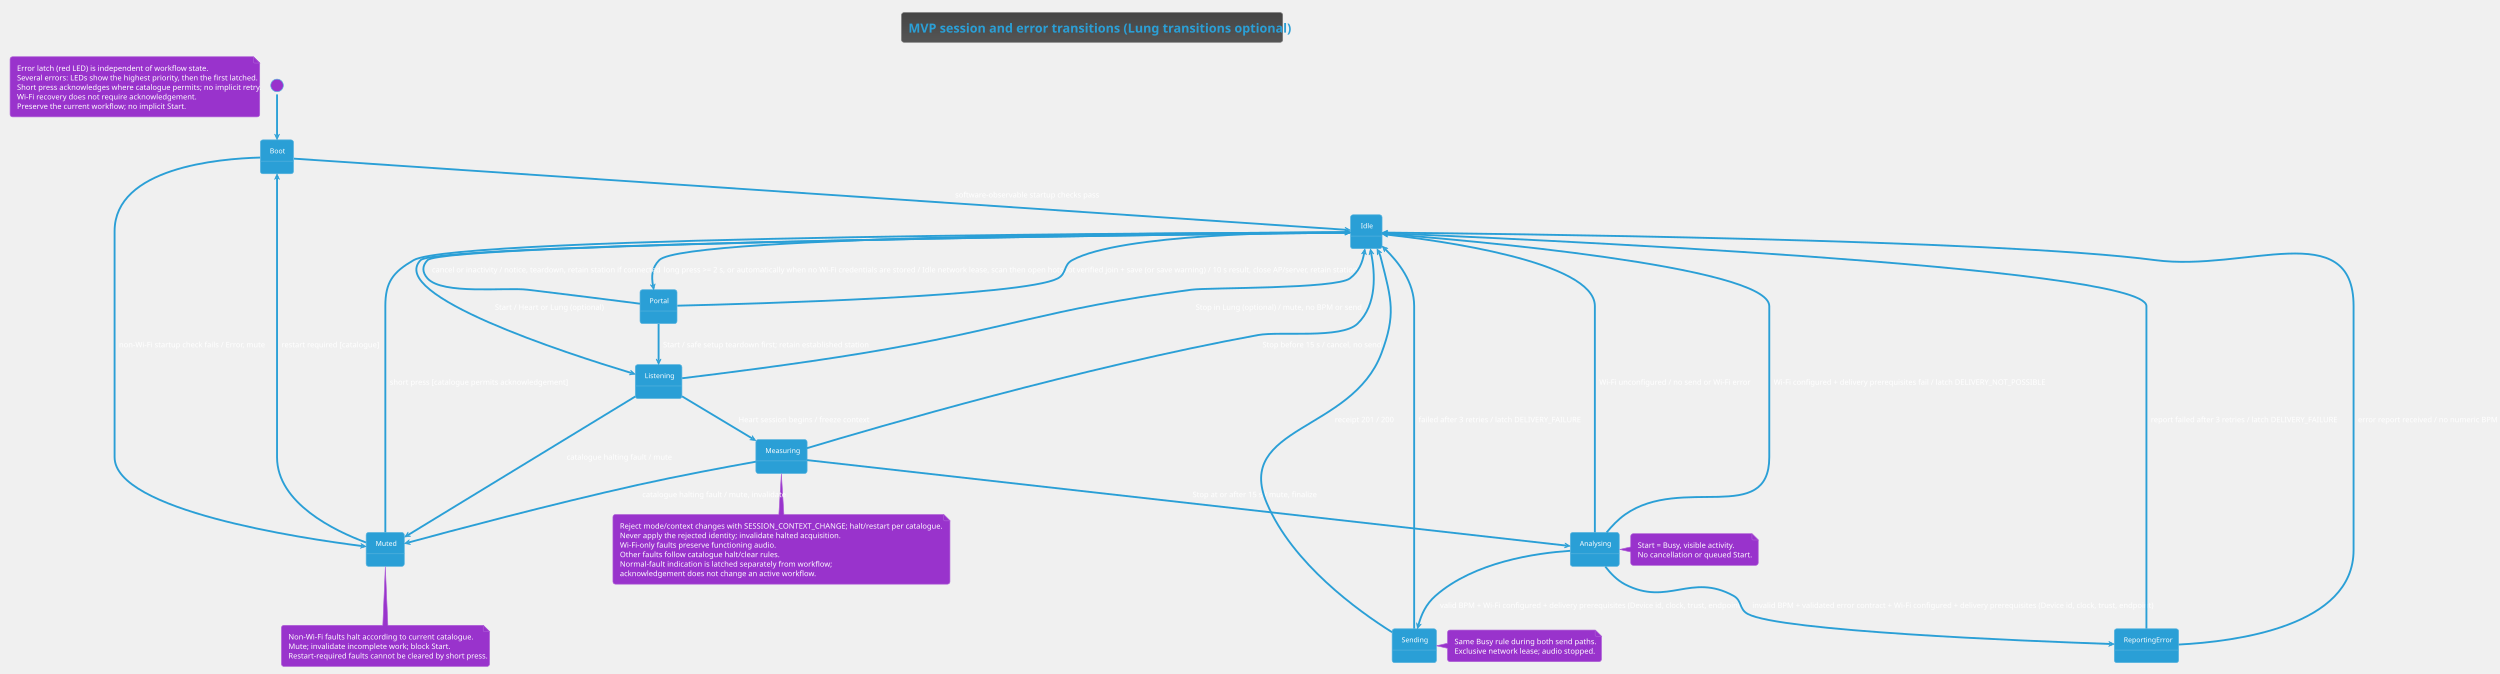
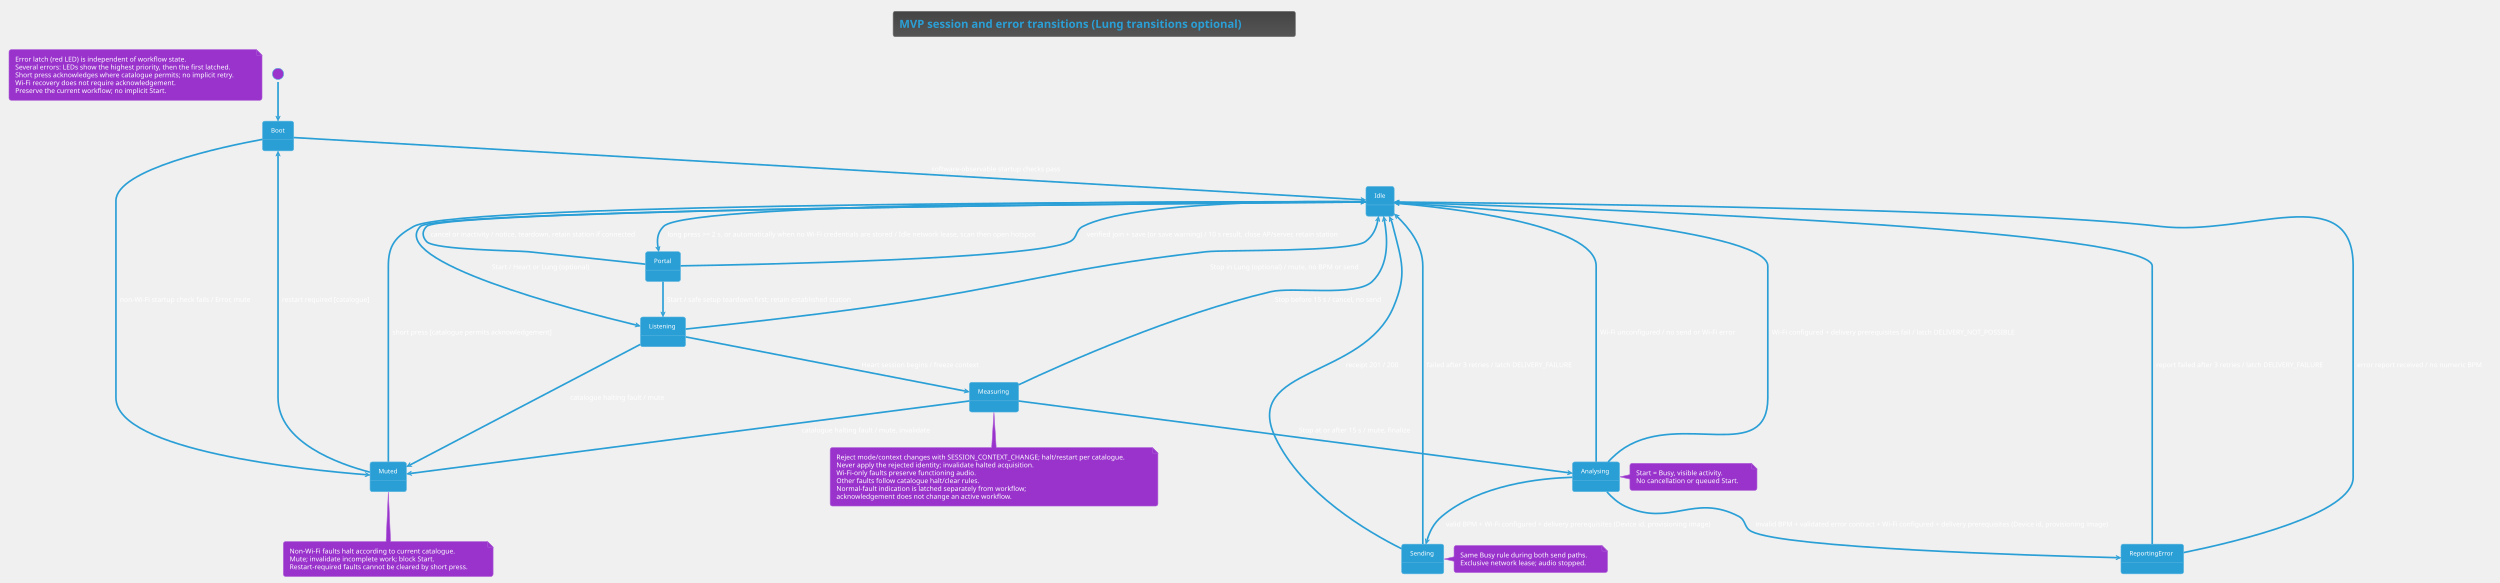
- <svg xmlns="http://www.w3.org/2000/svg" contentStyleType="text/css" data-diagram-type="STATE" height="1114.583px" preserveAspectRatio="none" style="width:4136px;height:1114px;" version="1.1" viewBox="0 0 4136 1114" width="4136.458px" zoomAndPan="magnify">
+ <svg xmlns="http://www.w3.org/2000/svg" contentStyleType="text/css" data-diagram-type="STATE" height="1079.167px" preserveAspectRatio="none" style="width:4627px;height:1079px;" version="1.1" viewBox="0 0 4627 1079" width="4627.083px" zoomAndPan="magnify">
  <defs>
-     <linearGradient id="gxtmeop1sdg180" x1="50%" x2="50%" y1="0%" y2="100%">
+     <linearGradient id="g10sz3ccsopi2m0" x1="50%" x2="50%" y1="0%" y2="100%">
      <stop offset="0%" stop-color="#444444" />
      <stop offset="100%" stop-color="#555555" />
    </linearGradient>
  </defs>
  <g>
    <g class="title" data-source-line="5">
-       <rect fill="url(#gxtmeop1sdg180)" height="49.121" rx="4.167" ry="4.167" style="stroke:#777777;stroke-width:1.042;" width="630.613" x="1491.464" y="20.833" />
-       <text fill="#2A9FD6" font-family="sans-serif" font-size="20.833" font-weight="bold" lengthAdjust="spacing" textLength="607.697" x="1502.923" y="53.919">MVP session and error transitions (Lung transitions optional)</text>
+       <rect fill="url(#g10sz3ccsopi2m0)" height="47.168" rx="4.167" ry="4.167" style="stroke:#777777;stroke-width:1.042;" width="744.678" x="1652.921" y="20.833" />
+       <text fill="#2A9FD6" font-family="sans-serif" font-size="20.833" font-weight="bold" lengthAdjust="spacing" textLength="721.761" x="1664.38" y="51.63">MVP session and error transitions (Lung transitions optional)</text>
    </g>
    <g class="entity" data-qualified-name="NormalFaultIndication" data-source-line="29" id="ent0002">
-       <path d="M16.667,98.079 L16.667,189.193 A4.167,4.167 0 0 0 20.833,193.359 L425.517,193.359 A4.167,4.167 0 0 0 429.683,189.193 L429.683,104.329 L419.267,93.913 L20.833,93.913 A4.167,4.167 0 0 0 16.667,98.079" fill="#9933CC" style="stroke:#AD5CD6;stroke-width:1.042;" />
-       <path d="M419.267,93.913 L419.267,102.246 A2.083,2.083 0 0 0 421.35,104.329 L429.683,104.329 L419.267,93.913" fill="#9933CC" style="stroke:#AD5CD6;stroke-width:1.042;" />
-       <text fill="#FFFFFF" font-family="sans-serif" font-size="12.5" lengthAdjust="spacing" textLength="300.134" x="28.125" y="117.305">Error latch (red LED) is independent of workflow state.</text>
-       <text fill="#FFFFFF" font-family="sans-serif" font-size="12.5" lengthAdjust="spacing" textLength="377.258" x="28.125" y="133.028">Several errors: LEDs show the highest priority, then the first latched.</text>
-       <text fill="#FFFFFF" font-family="sans-serif" font-size="12.5" lengthAdjust="spacing" textLength="380.725" x="28.125" y="148.751">Short press acknowledges where catalogue permits; no implicit retry.</text>
-       <text fill="#FFFFFF" font-family="sans-serif" font-size="12.5" lengthAdjust="spacing" textLength="282.068" x="28.125" y="164.474">Wi-Fi recovery does not require acknowledgement.</text>
-       <text fill="#FFFFFF" font-family="sans-serif" font-size="12.5" lengthAdjust="spacing" textLength="261.2" x="28.125" y="180.196">Preserve the current workflow; no implicit Start.</text>
+       <path d="M16.667,96.126 L16.667,181.38 A4.167,4.167 0 0 0 20.833,185.547 L480.766,185.547 A4.167,4.167 0 0 0 484.933,181.38 L484.933,102.376 L474.516,91.96 L20.833,91.96 A4.167,4.167 0 0 0 16.667,96.126" fill="#9933CC" style="stroke:#AD5CD6;stroke-width:1.042;" />
+       <path d="M474.516,91.96 L474.516,100.293 A2.083,2.083 0 0 0 476.599,102.376 L484.933,102.376 L474.516,91.96" fill="#9933CC" style="stroke:#AD5CD6;stroke-width:1.042;" />
+       <text fill="#FFFFFF" font-family="sans-serif" font-size="12.5" lengthAdjust="spacing" textLength="341.266" x="28.125" y="113.979">Error latch (red LED) is independent of workflow state.</text>
+       <text fill="#FFFFFF" font-family="sans-serif" font-size="12.5" lengthAdjust="spacing" textLength="431.256" x="28.125" y="128.53">Several errors: LEDs show the highest priority, then the first latched.</text>
+       <text fill="#FFFFFF" font-family="sans-serif" font-size="12.5" lengthAdjust="spacing" textLength="435.974" x="28.125" y="143.081">Short press acknowledges where catalogue permits; no implicit retry.</text>
+       <text fill="#FFFFFF" font-family="sans-serif" font-size="12.5" lengthAdjust="spacing" textLength="320.044" x="28.125" y="157.631">Wi-Fi recovery does not require acknowledgement.</text>
+       <text fill="#FFFFFF" font-family="sans-serif" font-size="12.5" lengthAdjust="spacing" textLength="300.8" x="28.125" y="172.182">Preserve the current workflow; no implicit Start.</text>
    </g>
    <g class="start_entity" data-qualified-name=".start." data-source-line="6" id="ent0002">
-       <ellipse cx="458.333" cy="141.309" fill="#9933CC" rx="10.417" ry="10.417" style="stroke:#55B2DE;stroke-width:1.042;" />
+       <ellipse cx="514.583" cy="136.751" fill="#9933CC" rx="10.417" ry="10.417" style="stroke:#55B2DE;stroke-width:1.042;" />
    </g>
    <g class="entity" data-qualified-name="Boot" id="ent0003">
-       <rect fill="#2A9FD6" height="56.079" rx="4.167" ry="4.167" style="stroke:#55B2DE;stroke-width:1.042;" width="54.821" x="430.729" y="231.413" />
-       <line style="stroke:#55B2DE;stroke-width:1.042;" x1="430.729" x2="485.55" y1="266.659" y2="266.659" />
-       <text fill="#FFFFFF" font-family="sans-serif" font-size="11.458" lengthAdjust="spacing" textLength="23.571" x="446.354" y="253.724">Boot</text>
+       <rect fill="#2A9FD6" height="55.005" rx="4.167" ry="4.167" style="stroke:#55B2DE;stroke-width:1.042;" width="57.624" x="485.938" y="224.251" />
+       <line style="stroke:#55B2DE;stroke-width:1.042;" x1="485.938" x2="543.562" y1="258.423" y2="258.423" />
+       <text fill="#FFFFFF" font-family="sans-serif" font-size="11.458" lengthAdjust="spacing" textLength="26.374" x="501.562" y="245.304">Boot</text>
    </g>
    <g class="entity" data-qualified-name="Idle" id="ent0005">
-       <rect fill="#2A9FD6" height="56.079" rx="4.167" ry="4.167" style="stroke:#55B2DE;stroke-width:1.042;" width="52.083" x="2234.375" y="355.371" />
-       <line style="stroke:#55B2DE;stroke-width:1.042;" x1="2234.375" x2="2286.458" y1="390.617" y2="390.617" />
-       <text fill="#FFFFFF" font-family="sans-serif" font-size="11.458" lengthAdjust="spacing" textLength="18.474" x="2251.18" y="377.683">Idle</text>
+       <rect fill="#2A9FD6" height="55.005" rx="4.167" ry="4.167" style="stroke:#55B2DE;stroke-width:1.042;" width="52.136" x="2528.125" y="345.085" />
+       <line style="stroke:#55B2DE;stroke-width:1.042;" x1="2528.125" x2="2580.261" y1="379.256" y2="379.256" />
+       <text fill="#FFFFFF" font-family="sans-serif" font-size="11.458" lengthAdjust="spacing" textLength="20.886" x="2543.75" y="366.137">Idle</text>
    </g>
    <g class="entity" data-qualified-name="Muted" id="ent0007">
-       <rect fill="#2A9FD6" height="56.079" rx="4.167" ry="4.167" style="stroke:#55B2DE;stroke-width:1.042;" width="63.096" x="605.729" y="880.892" />
-       <line style="stroke:#55B2DE;stroke-width:1.042;" x1="605.729" x2="668.825" y1="916.138" y2="916.138" />
-       <text fill="#FFFFFF" font-family="sans-serif" font-size="11.458" lengthAdjust="spacing" textLength="31.846" x="621.354" y="903.203">Muted</text>
+       <rect fill="#2A9FD6" height="55.005" rx="4.167" ry="4.167" style="stroke:#55B2DE;stroke-width:1.042;" width="67.214" x="684.896" y="854.981" />
+       <line style="stroke:#55B2DE;stroke-width:1.042;" x1="684.896" x2="752.11" y1="889.152" y2="889.152" />
+       <text fill="#FFFFFF" font-family="sans-serif" font-size="11.458" lengthAdjust="spacing" textLength="35.964" x="700.521" y="876.033">Muted</text>
    </g>
    <g class="entity" data-qualified-name="Listening" id="ent0009">
-       <rect fill="#2A9FD6" height="56.079" rx="4.167" ry="4.167" style="stroke:#55B2DE;stroke-width:1.042;" width="77.117" x="1051.042" y="603.288" />
-       <line style="stroke:#55B2DE;stroke-width:1.042;" x1="1051.042" x2="1128.159" y1="638.534" y2="638.534" />
-       <text fill="#FFFFFF" font-family="sans-serif" font-size="11.458" lengthAdjust="spacing" textLength="45.867" x="1066.667" y="625.599">Listening</text>
+       <rect fill="#2A9FD6" height="55.005" rx="4.167" ry="4.167" style="stroke:#55B2DE;stroke-width:1.042;" width="83.31" x="1185.417" y="586.751" />
+       <line style="stroke:#55B2DE;stroke-width:1.042;" x1="1185.417" x2="1268.727" y1="620.923" y2="620.923" />
+       <text fill="#FFFFFF" font-family="sans-serif" font-size="11.458" lengthAdjust="spacing" textLength="52.06" x="1201.042" y="607.804">Listening</text>
    </g>
    <g class="entity" data-qualified-name="Portal" id="ent0011">
-       <rect fill="#2A9FD6" height="56.079" rx="4.167" ry="4.167" style="stroke:#55B2DE;stroke-width:1.042;" width="61.183" x="1058.854" y="479.329" />
-       <line style="stroke:#55B2DE;stroke-width:1.042;" x1="1058.854" x2="1120.037" y1="514.575" y2="514.575" />
-       <text fill="#FFFFFF" font-family="sans-serif" font-size="11.458" lengthAdjust="spacing" textLength="29.933" x="1074.479" y="501.641">Portal</text>
+       <rect fill="#2A9FD6" height="55.005" rx="4.167" ry="4.167" style="stroke:#55B2DE;stroke-width:1.042;" width="64.579" x="1194.792" y="465.918" />
+       <line style="stroke:#55B2DE;stroke-width:1.042;" x1="1194.792" x2="1259.37" y1="500.089" y2="500.089" />
+       <text fill="#FFFFFF" font-family="sans-serif" font-size="11.458" lengthAdjust="spacing" textLength="33.329" x="1210.417" y="486.971">Portal</text>
    </g>
    <g class="entity" data-qualified-name="Measuring" id="ent0016">
-       <rect fill="#2A9FD6" height="56.079" rx="4.167" ry="4.167" style="stroke:#55B2DE;stroke-width:1.042;" width="84.748" x="1250.521" y="727.246" />
-       <line style="stroke:#55B2DE;stroke-width:1.042;" x1="1250.521" x2="1335.269" y1="762.492" y2="762.492" />
-       <text fill="#FFFFFF" font-family="sans-serif" font-size="11.458" lengthAdjust="spacing" textLength="53.498" x="1266.146" y="749.558">Measuring</text>
+       <rect fill="#2A9FD6" height="55.005" rx="4.167" ry="4.167" style="stroke:#55B2DE;stroke-width:1.042;" width="90.869" x="1794.271" y="707.585" />
+       <line style="stroke:#55B2DE;stroke-width:1.042;" x1="1794.271" x2="1885.14" y1="741.756" y2="741.756" />
+       <text fill="#FFFFFF" font-family="sans-serif" font-size="11.458" lengthAdjust="spacing" textLength="59.619" x="1809.896" y="728.637">Measuring</text>
    </g>
    <g class="entity" data-qualified-name="Analysing" id="ent0022">
-       <rect fill="#2A9FD6" height="56.079" rx="4.167" ry="4.167" style="stroke:#55B2DE;stroke-width:1.042;" width="80.933" x="2597.917" y="880.892" />
-       <line style="stroke:#55B2DE;stroke-width:1.042;" x1="2597.917" x2="2678.849" y1="916.138" y2="916.138" />
-       <text fill="#FFFFFF" font-family="sans-serif" font-size="11.458" lengthAdjust="spacing" textLength="49.683" x="2613.542" y="903.203">Analysing</text>
+       <rect fill="#2A9FD6" height="55.005" rx="4.167" ry="4.167" style="stroke:#55B2DE;stroke-width:1.042;" width="87.025" x="2910.417" y="854.981" />
+       <line style="stroke:#55B2DE;stroke-width:1.042;" x1="2910.417" x2="2997.442" y1="889.152" y2="889.152" />
+       <text fill="#FFFFFF" font-family="sans-serif" font-size="11.458" lengthAdjust="spacing" textLength="55.776" x="2926.042" y="876.033">Analysing</text>
    </g>
    <g class="entity" data-qualified-name="Sending" id="ent0024">
-       <rect fill="#2A9FD6" height="56.079" rx="4.167" ry="4.167" style="stroke:#55B2DE;stroke-width:1.042;" width="73.301" x="2303.125" y="1040.267" />
-       <line style="stroke:#55B2DE;stroke-width:1.042;" x1="2303.125" x2="2376.426" y1="1075.513" y2="1075.513" />
-       <text fill="#FFFFFF" font-family="sans-serif" font-size="11.458" lengthAdjust="spacing" textLength="42.051" x="2318.75" y="1062.578">Sending</text>
+       <rect fill="#2A9FD6" height="55.005" rx="4.167" ry="4.167" style="stroke:#55B2DE;stroke-width:1.042;" width="77.828" x="2594.271" y="1007.064" />
+       <line style="stroke:#55B2DE;stroke-width:1.042;" x1="2594.271" x2="2672.098" y1="1041.235" y2="1041.235" />
+       <text fill="#FFFFFF" font-family="sans-serif" font-size="11.458" lengthAdjust="spacing" textLength="46.578" x="2609.896" y="1028.116">Sending</text>
    </g>
    <g class="entity" data-qualified-name="ReportingError" id="ent0026">
-       <rect fill="#2A9FD6" height="56.079" rx="4.167" ry="4.167" style="stroke:#55B2DE;stroke-width:1.042;" width="106.395" x="3497.917" y="1040.267" />
-       <line style="stroke:#55B2DE;stroke-width:1.042;" x1="3497.917" x2="3604.312" y1="1075.513" y2="1075.513" />
-       <text fill="#FFFFFF" font-family="sans-serif" font-size="11.458" lengthAdjust="spacing" textLength="75.145" x="3513.542" y="1062.578">ReportingError</text>
+       <rect fill="#2A9FD6" height="55.005" rx="4.167" ry="4.167" style="stroke:#55B2DE;stroke-width:1.042;" width="115.85" x="3925.521" y="1007.064" />
+       <line style="stroke:#55B2DE;stroke-width:1.042;" x1="3925.521" x2="4041.371" y1="1041.235" y2="1041.235" />
+       <text fill="#FFFFFF" font-family="sans-serif" font-size="11.458" lengthAdjust="spacing" textLength="84.6" x="3941.146" y="1028.116">ReportingError</text>
    </g>
    <g class="entity" data-qualified-name="GMN2" data-source-line="38" id="ent0003">
-       <path d="M2697.917,887.142 L2697.917,904.85 L2679.366,909.017 L2697.917,913.184 L2697.917,931.087 A4.167,4.167 0 0 0 2702.083,935.254 L2904.624,935.254 A4.167,4.167 0 0 0 2908.791,931.087 L2908.791,893.392 L2898.374,882.975 L2702.083,882.975 A4.167,4.167 0 0 0 2697.917,887.142" fill="#9933CC" style="stroke:#AD5CD6;stroke-width:1.042;" />
-       <path d="M2898.374,882.975 L2898.374,891.309 A2.083,2.083 0 0 0 2900.458,893.392 L2908.791,893.392 L2898.374,882.975" fill="#9933CC" style="stroke:#AD5CD6;stroke-width:1.042;" />
-       <text fill="#FFFFFF" font-family="sans-serif" font-size="12.5" lengthAdjust="spacing" textLength="155.261" x="2709.375" y="906.368">Start = Busy, visible activity.</text>
-       <text fill="#FFFFFF" font-family="sans-serif" font-size="12.5" lengthAdjust="spacing" textLength="178.583" x="2709.375" y="922.091">No cancellation or queued Start.</text>
+       <path d="M3016.667,861.751 L3016.667,878.418 L2998.163,882.585 L3016.667,886.751 L3016.667,903.353 A4.167,4.167 0 0 0 3020.833,907.519 L3247.642,907.519 A4.167,4.167 0 0 0 3251.809,903.353 L3251.809,868.001 L3241.392,857.585 L3020.833,857.585 A4.167,4.167 0 0 0 3016.667,861.751" fill="#9933CC" style="stroke:#AD5CD6;stroke-width:1.042;" />
+       <path d="M3241.392,857.585 L3241.392,865.918 A2.083,2.083 0 0 0 3243.475,868.001 L3251.809,868.001 L3241.392,857.585" fill="#9933CC" style="stroke:#AD5CD6;stroke-width:1.042;" />
+       <text fill="#FFFFFF" font-family="sans-serif" font-size="12.5" lengthAdjust="spacing" textLength="181.287" x="3028.125" y="879.604">Start = Busy, visible activity.</text>
+       <text fill="#FFFFFF" font-family="sans-serif" font-size="12.5" lengthAdjust="spacing" textLength="202.85" x="3028.125" y="894.155">No cancellation or queued Start.</text>
    </g>
    <g class="entity" data-qualified-name="GMN5" data-source-line="42" id="ent0006">
-       <path d="M2394.792,1046.517 L2394.792,1064.225 L2376.255,1068.392 L2394.792,1072.559 L2394.792,1090.462 A4.167,4.167 0 0 0 2398.958,1094.629 L2645.274,1094.629 A4.167,4.167 0 0 0 2649.441,1090.462 L2649.441,1052.767 L2639.024,1042.35 L2398.958,1042.35 A4.167,4.167 0 0 0 2394.792,1046.517" fill="#9933CC" style="stroke:#AD5CD6;stroke-width:1.042;" />
-       <path d="M2639.024,1042.35 L2639.024,1050.684 A2.083,2.083 0 0 0 2641.107,1052.767 L2649.441,1052.767 L2639.024,1042.35" fill="#9933CC" style="stroke:#AD5CD6;stroke-width:1.042;" />
-       <text fill="#FFFFFF" font-family="sans-serif" font-size="12.5" lengthAdjust="spacing" textLength="222.357" x="2406.25" y="1065.743">Same Busy rule during both send paths.</text>
-       <text fill="#FFFFFF" font-family="sans-serif" font-size="12.5" lengthAdjust="spacing" textLength="222.351" x="2406.25" y="1081.466">Exclusive network lease; audio stopped.</text>
+       <path d="M2691.146,1013.835 L2691.146,1030.501 L2672.787,1034.668 L2691.146,1038.835 L2691.146,1055.436 A4.167,4.167 0 0 0 2695.312,1059.603 L2970.968,1059.603 A4.167,4.167 0 0 0 2975.134,1055.436 L2975.134,1020.085 L2964.718,1009.668 L2695.312,1009.668 A4.167,4.167 0 0 0 2691.146,1013.835" fill="#9933CC" style="stroke:#AD5CD6;stroke-width:1.042;" />
+       <path d="M2964.718,1009.668 L2964.718,1018.001 A2.083,2.083 0 0 0 2966.801,1020.085 L2975.134,1020.085 L2964.718,1009.668" fill="#9933CC" style="stroke:#AD5CD6;stroke-width:1.042;" />
+       <text fill="#FFFFFF" font-family="sans-serif" font-size="12.5" lengthAdjust="spacing" textLength="251.63" x="2702.604" y="1031.687">Same Busy rule during both send paths.</text>
+       <text fill="#FFFFFF" font-family="sans-serif" font-size="12.5" lengthAdjust="spacing" textLength="251.697" x="2702.604" y="1046.238">Exclusive network lease; audio stopped.</text>
    </g>
    <g class="entity" data-qualified-name="GMN8" data-source-line="46" id="ent0009">
-       <path d="M1014.062,855.371 L1014.062,962.207 A4.167,4.167 0 0 0 1018.229,966.374 L1567.413,966.374 A4.167,4.167 0 0 0 1571.58,962.207 L1571.58,861.621 L1561.163,851.204 L1296.875,851.204 L1292.708,783.509 L1288.542,851.204 L1018.229,851.204 A4.167,4.167 0 0 0 1014.062,855.371" fill="#9933CC" style="stroke:#AD5CD6;stroke-width:1.042;" />
-       <path d="M1561.163,851.204 L1561.163,859.538 A2.083,2.083 0 0 0 1563.247,861.621 L1571.58,861.621 L1561.163,851.204" fill="#9933CC" style="stroke:#AD5CD6;stroke-width:1.042;" />
-       <text fill="#FFFFFF" font-family="sans-serif" font-size="12.5" lengthAdjust="spacing" textLength="525.226" x="1025.521" y="874.597">Reject mode/context changes with SESSION_CONTEXT_CHANGE; halt/restart per catalogue.</text>
-       <text fill="#FFFFFF" font-family="sans-serif" font-size="12.5" lengthAdjust="spacing" textLength="341.87" x="1025.521" y="890.32">Never apply the rejected identity; invalidate halted acquisition.</text>
-       <text fill="#FFFFFF" font-family="sans-serif" font-size="12.5" lengthAdjust="spacing" textLength="243.164" x="1025.521" y="906.043">Wi-Fi-only faults preserve functioning audio.</text>
-       <text fill="#FFFFFF" font-family="sans-serif" font-size="12.5" lengthAdjust="spacing" textLength="245.959" x="1025.521" y="921.765">Other faults follow catalogue halt/clear rules.</text>
-       <text fill="#FFFFFF" font-family="sans-serif" font-size="12.5" lengthAdjust="spacing" textLength="325.824" x="1025.521" y="937.488">Normal-fault indication is latched separately from workflow;</text>
-       <text fill="#FFFFFF" font-family="sans-serif" font-size="12.5" lengthAdjust="spacing" textLength="305.737" x="1025.521" y="953.21">acknowledgement does not change an active workflow.</text>
+       <path d="M1536.458,832.585 L1536.458,932.389 A4.167,4.167 0 0 0 1540.625,936.556 L2138.9,936.556 A4.167,4.167 0 0 0 2143.066,932.389 L2143.066,838.835 L2132.65,828.418 L1843.75,828.418 L1839.583,762.883 L1835.417,828.418 L1540.625,828.418 A4.167,4.167 0 0 0 1536.458,832.585" fill="#9933CC" style="stroke:#AD5CD6;stroke-width:1.042;" />
+       <path d="M2132.65,828.418 L2132.65,836.751 A2.083,2.083 0 0 0 2134.733,838.835 L2143.066,838.835 L2132.65,828.418" fill="#9933CC" style="stroke:#AD5CD6;stroke-width:1.042;" />
+       <text fill="#FFFFFF" font-family="sans-serif" font-size="12.5" lengthAdjust="spacing" textLength="574.316" x="1547.917" y="850.437">Reject mode/context changes with SESSION_CONTEXT_CHANGE; halt/restart per catalogue.</text>
+       <text fill="#FFFFFF" font-family="sans-serif" font-size="12.5" lengthAdjust="spacing" textLength="396.222" x="1547.917" y="864.988">Never apply the rejected identity; invalidate halted acquisition.</text>
+       <text fill="#FFFFFF" font-family="sans-serif" font-size="12.5" lengthAdjust="spacing" textLength="276.916" x="1547.917" y="879.539">Wi-Fi-only faults preserve functioning audio.</text>
+       <text fill="#FFFFFF" font-family="sans-serif" font-size="12.5" lengthAdjust="spacing" textLength="282.568" x="1547.917" y="894.09">Other faults follow catalogue halt/clear rules.</text>
+       <text fill="#FFFFFF" font-family="sans-serif" font-size="12.5" lengthAdjust="spacing" textLength="375.5" x="1547.917" y="908.64">Normal-fault indication is latched separately from workflow;</text>
+       <text fill="#FFFFFF" font-family="sans-serif" font-size="12.5" lengthAdjust="spacing" textLength="348.621" x="1547.917" y="923.191">acknowledgement does not change an active workflow.</text>
    </g>
    <g class="entity" data-qualified-name="GMN11" data-source-line="54" id="ent0012">
-       <path d="M465.625,1038.704 L465.625,1098.372 A4.167,4.167 0 0 0 469.792,1102.539 L805.713,1102.539 A4.167,4.167 0 0 0 809.88,1098.372 L809.88,1044.954 L799.463,1034.538 L641.667,1034.538 L637.5,937.457 L633.333,1034.538 L469.792,1034.538 A4.167,4.167 0 0 0 465.625,1038.704" fill="#9933CC" style="stroke:#AD5CD6;stroke-width:1.042;" />
-       <path d="M799.463,1034.538 L799.463,1042.871 A2.083,2.083 0 0 0 801.546,1044.954 L809.88,1044.954 L799.463,1034.538" fill="#9933CC" style="stroke:#AD5CD6;stroke-width:1.042;" />
-       <text fill="#FFFFFF" font-family="sans-serif" font-size="12.5" lengthAdjust="spacing" textLength="288.324" x="477.083" y="1057.93">Non-Wi-Fi faults halt according to current catalogue.</text>
-       <text fill="#FFFFFF" font-family="sans-serif" font-size="12.5" lengthAdjust="spacing" textLength="250.806" x="477.083" y="1073.653">Mute; invalidate incomplete work; block Start.</text>
-       <text fill="#FFFFFF" font-family="sans-serif" font-size="12.5" lengthAdjust="spacing" textLength="311.963" x="477.083" y="1089.376">Restart-required faults cannot be cleared by short press.</text>
+       <path d="M524.479,1006.543 L524.479,1062.695 A4.167,4.167 0 0 0 528.646,1066.862 L908.439,1066.862 A4.167,4.167 0 0 0 912.606,1062.695 L912.606,1012.793 L902.189,1002.376 L722.917,1002.376 L718.75,910.443 L714.583,1002.376 L528.646,1002.376 A4.167,4.167 0 0 0 524.479,1006.543" fill="#9933CC" style="stroke:#AD5CD6;stroke-width:1.042;" />
+       <path d="M902.189,1002.376 L902.189,1010.71 A2.083,2.083 0 0 0 904.273,1012.793 L912.606,1012.793 L902.189,1002.376" fill="#9933CC" style="stroke:#AD5CD6;stroke-width:1.042;" />
+       <text fill="#FFFFFF" font-family="sans-serif" font-size="12.5" lengthAdjust="spacing" textLength="328.43" x="535.938" y="1024.396">Non-Wi-Fi faults halt according to current catalogue.</text>
+       <text fill="#FFFFFF" font-family="sans-serif" font-size="12.5" lengthAdjust="spacing" textLength="288.879" x="535.938" y="1038.947">Mute; invalidate incomplete work; block Start.</text>
+       <text fill="#FFFFFF" font-family="sans-serif" font-size="12.5" lengthAdjust="spacing" textLength="355.835" x="535.938" y="1053.497">Restart-required faults cannot be cleared by short press.</text>
    </g>
    <g class="link" data-entity-1="ent0002" data-entity-2="ent0003" data-link-type="dependency" id="lnk4">
-       <polygon fill="#2A9FD6" points="458.333,231.071,462.5,221.696,458.333,225.863,454.167,221.696,458.333,231.071" style="stroke:#2A9FD6;stroke-width:1.042;" />
-       <path d="M458.333,156.211 C458.333,173.742 458.333,200.946 458.333,224.821" fill="none" style="stroke:#2A9FD6;stroke-width:3.125;" />
+       <polygon fill="#2A9FD6" points="514.583,223.915,518.75,214.54,514.583,218.706,510.417,214.54,514.583,223.915" style="stroke:#2A9FD6;stroke-width:1.042;" />
+       <path d="M514.583,151.749 C514.583,168.853 514.583,194.648 514.583,217.665" fill="none" style="stroke:#2A9FD6;stroke-width:3.125;" />
    </g>
    <g class="link" data-entity-1="ent0003" data-entity-2="ent0005" data-link-type="dependency" id="lnk6">
-       <polygon fill="#2A9FD6" points="2234.124,380.676,2225.052,375.887,2228.928,380.325,2224.49,384.201,2234.124,380.676" style="stroke:#2A9FD6;stroke-width:1.042;" />
-       <path d="M486.278,262.469 C696.684,276.699 2023.461,366.429 2227.889,380.255" fill="none" style="stroke:#2A9FD6;stroke-width:3.125;" />
-       <text fill="#FFFFFF" font-family="sans-serif" font-size="12.5" lengthAdjust="spacing" textLength="226.495" x="1580.208" y="326.68">software-observable startup checks pass</text>
+       <polygon fill="#2A9FD6" points="2527.785,370.111,2518.668,365.407,2522.586,369.808,2518.184,373.726,2527.785,370.111" style="stroke:#2A9FD6;stroke-width:1.042;" />
+       <path d="M543.415,254.576 C773.402,267.966 2301.052,356.91 2521.546,369.748" fill="none" style="stroke:#2A9FD6;stroke-width:3.125;" />
+       <text fill="#FFFFFF" font-family="sans-serif" font-size="12.5" lengthAdjust="spacing" textLength="256.384" x="1723.958" y="317.104">software-observable startup checks pass</text>
    </g>
    <g class="link" data-entity-1="ent0003" data-entity-2="ent0007" data-link-type="dependency" id="lnk8">
-       <polygon fill="#2A9FD6" points="605.646,904.214,596.869,898.903,600.479,903.56,595.822,907.17,605.646,904.214" style="stroke:#2A9FD6;stroke-width:1.042;" />
-       <path d="M430.585,260.659 C361.919,262.456 189.583,277.43 189.583,382.454 C189.583,382.454 189.583,382.454 189.583,756.413 C189.583,844.356 497.115,890.471 599.446,903.429" fill="none" style="stroke:#2A9FD6;stroke-width:3.125;" />
-       <text fill="#FFFFFF" font-family="sans-serif" font-size="12.5" lengthAdjust="spacing" textLength="230.615" x="196.875" y="574.597">non-Wi-Fi startup check fails / Error, mute</text>
+       <polygon fill="#2A9FD6" points="684.887,879.153,675.868,874.263,679.695,878.744,675.214,882.571,684.887,879.153" style="stroke:#2A9FD6;stroke-width:1.042;" />
+       <path d="M485.818,257.911 C410.731,271.812 214.583,313.671 214.583,371.647 C214.583,371.647 214.583,371.647 214.583,736.231 C214.583,834.382 565.616,869.768 678.657,878.662" fill="none" style="stroke:#2A9FD6;stroke-width:3.125;" />
+       <text fill="#FFFFFF" font-family="sans-serif" font-size="12.5" lengthAdjust="spacing" textLength="261.774" x="221.875" y="558.771">non-Wi-Fi startup check fails / Error, mute</text>
    </g>
    <g class="link" data-entity-1="ent0005" data-entity-2="ent0009" data-link-type="dependency" id="lnk10">
-       <polygon fill="#2A9FD6" points="1050.972,619.032,1043.201,612.333,1045.986,617.527,1040.793,620.311,1050.972,619.032" style="stroke:#2A9FD6;stroke-width:1.042;" />
-       <path d="M2234.095,384.803 C2031.247,386.911 723.773,401.601 695.833,430.371 C639.68,488.193 935.37,584.135 1044.988,617.226" fill="none" style="stroke:#2A9FD6;stroke-width:3.125;" />
-       <text fill="#FFFFFF" font-family="sans-serif" font-size="12.5" lengthAdjust="spacing" textLength="168.835" x="818.75" y="512.618">Start / Heart or Lung (optional)</text>
+       <polygon fill="#2A9FD6" points="1184.983,603.469,1176.847,597.22,1179.92,602.247,1174.893,605.321,1184.983,603.469" style="stroke:#2A9FD6;stroke-width:1.042;" />
+       <path d="M2527.839,373.895 C2309.787,375.316 810.067,386.276 778.125,419.043 C715.508,483.278 1055.875,572.323 1178.908,602.003" fill="none" style="stroke:#2A9FD6;stroke-width:3.125;" />
+       <text fill="#FFFFFF" font-family="sans-serif" font-size="12.5" lengthAdjust="spacing" textLength="193.347" x="910.417" y="498.354">Start / Heart or Lung (optional)</text>
    </g>
    <g class="link" data-entity-1="ent0005" data-entity-2="ent0011" data-link-type="dependency" id="lnk12">
-       <polygon fill="#2A9FD6" points="1081.585,479.327,1083.979,469.351,1080.639,474.205,1075.784,470.864,1081.585,479.327" style="stroke:#2A9FD6;stroke-width:1.042;" />
-       <path d="M2234.244,384.555 C2065.081,384.794 1131.902,388.03 1090.625,430.371 C1078.367,442.945 1077.43,456.832 1080.449,473.18" fill="none" style="stroke:#2A9FD6;stroke-width:3.125;" />
-       <text fill="#FFFFFF" font-family="sans-serif" font-size="12.5" lengthAdjust="spacing" textLength="645.483" x="1097.917" y="450.639">long press &gt;= 2 s, or automatically when no Wi-Fi credentials are stored / Idle network lease, scan then open hotspot</text>
+       <polygon fill="#2A9FD6" points="1219.223,465.584,1221.681,455.624,1218.31,460.457,1213.477,457.085,1219.223,465.584" style="stroke:#2A9FD6;stroke-width:1.042;" />
+       <path d="M2528.1,373.613 C2346.438,372.918 1275.34,370.875 1228.125,419.043 C1216.432,430.972 1215.338,443.769 1218.127,459.431" fill="none" style="stroke:#2A9FD6;stroke-width:3.125;" />
+       <text fill="#FFFFFF" font-family="sans-serif" font-size="12.5" lengthAdjust="spacing" textLength="738.367" x="1235.417" y="437.937">long press &gt;= 2 s, or automatically when no Wi-Fi credentials are stored / Idle network lease, scan then open hotspot</text>
    </g>
    <g class="link" data-entity-1="ent0011" data-entity-2="ent0005" data-link-type="dependency" id="lnk13">
-       <polygon fill="#2A9FD6" points="2234.087,384.344,2224.724,380.151,2228.879,384.33,2224.7,388.485,2234.087,384.344" style="stroke:#2A9FD6;stroke-width:1.042;" />
-       <path d="M1120.507,505.726 C1243.48,502.8 1693.881,490.138 1750,460.579 C1765.161,452.594 1758.897,438.543 1773.958,430.371 C1854.391,386.732 2138.516,384.077 2227.837,384.327" fill="none" style="stroke:#2A9FD6;stroke-width:3.125;" />
-       <text fill="#FFFFFF" font-family="sans-serif" font-size="12.5" lengthAdjust="spacing" textLength="444.989" x="1781.25" y="450.639">verified join + save (or save warning) / 10 s result, close AP/server, retain station</text>
+       <polygon fill="#2A9FD6" points="2527.884,373.284,2518.564,368.997,2522.676,373.217,2518.456,377.33,2527.884,373.284" style="stroke:#2A9FD6;stroke-width:1.042;" />
+       <path d="M1259.505,492.019 C1395.399,489.885 1915.08,479.652 1980.208,447.168 C1994.902,439.839 1989.554,426.534 2004.167,419.043 C2097.206,371.347 2425.109,371.962 2521.635,373.204" fill="none" style="stroke:#2A9FD6;stroke-width:3.125;" />
+       <text fill="#FFFFFF" font-family="sans-serif" font-size="12.5" lengthAdjust="spacing" textLength="509.235" x="2011.458" y="437.937">verified join + save (or save warning) / 10 s result, close AP/server, retain station</text>
    </g>
    <g class="link" data-entity-1="ent0011" data-entity-2="ent0005" data-link-type="dependency" id="lnk14">
-       <polygon fill="#2A9FD6" points="2234.287,384.807,2224.869,380.74,2229.079,384.862,2224.957,389.073,2234.287,384.807" style="stroke:#2A9FD6;stroke-width:1.042;" />
-       <path d="M1058.74,502.443 C1016.732,497.062 939.167,487.22 872.917,479.329 C836.136,474.949 731.966,488.205 707.292,460.579 C698.348,450.566 697.939,440.004 707.292,430.371 C735.024,401.809 2026.675,387.01 2228.038,384.873" fill="none" style="stroke:#2A9FD6;stroke-width:3.125;" />
-       <text fill="#FFFFFF" font-family="sans-serif" font-size="12.5" lengthAdjust="spacing" textLength="353.662" x="714.583" y="450.639">cancel or inactivity / notice, teardown, retain station if connected</text>
+       <polygon fill="#2A9FD6" points="2528.009,373.898,2518.606,369.794,2522.801,373.933,2518.662,378.127,2528.009,373.898" style="stroke:#2A9FD6;stroke-width:1.042;" />
+       <path d="M1194.467,488.925 C1146.909,483.758 1055.737,473.918 978.125,465.918 C957.183,463.76 803.714,462.774 789.583,447.168 C781.193,437.902 780.859,427.995 789.583,419.043 C821.317,386.484 2305.114,375.388 2521.759,373.94" fill="none" style="stroke:#2A9FD6;stroke-width:3.125;" />
+       <text fill="#FFFFFF" font-family="sans-serif" font-size="12.5" lengthAdjust="spacing" textLength="409.424" x="796.875" y="437.937">cancel or inactivity / notice, teardown, retain station if connected</text>
    </g>
    <g class="link" data-entity-1="ent0011" data-entity-2="ent0009" data-link-type="dependency" id="lnk15">
-       <polygon fill="#2A9FD6" points="1089.583,603.111,1093.75,593.736,1089.583,597.903,1085.417,593.736,1089.583,603.111" style="stroke:#2A9FD6;stroke-width:1.042;" />
-       <path d="M1089.583,535.847 C1089.583,555.919 1089.583,576.811 1089.583,596.861" fill="none" style="stroke:#2A9FD6;stroke-width:3.125;" />
-       <text fill="#FFFFFF" font-family="sans-serif" font-size="12.5" lengthAdjust="spacing" textLength="318.225" x="1096.875" y="574.597">Start / safe setup teardown first; retain established station</text>
+       <polygon fill="#2A9FD6" points="1227.083,586.342,1231.25,576.967,1227.083,581.134,1222.917,576.967,1227.083,586.342" style="stroke:#2A9FD6;stroke-width:1.042;" />
+       <path d="M1227.083,521.214 C1227.083,540.634 1227.083,560.597 1227.083,580.092" fill="none" style="stroke:#2A9FD6;stroke-width:3.125;" />
+       <text fill="#FFFFFF" font-family="sans-serif" font-size="12.5" lengthAdjust="spacing" textLength="367.023" x="1234.375" y="558.771">Start / safe setup teardown first; retain established station</text>
    </g>
    <g class="link" data-entity-1="ent0009" data-entity-2="ent0016" data-link-type="dependency" id="lnk17">
-       <polygon fill="#2A9FD6" points="1250.311,728.891,1244.416,720.495,1245.845,726.212,1240.129,727.641,1250.311,728.891" style="stroke:#2A9FD6;stroke-width:1.042;" />
-       <path d="M1128.268,655.665 C1163.145,676.591 1208.974,704.088 1244.952,725.676" fill="none" style="stroke:#2A9FD6;stroke-width:3.125;" />
-       <text fill="#FFFFFF" font-family="sans-serif" font-size="12.5" lengthAdjust="spacing" textLength="205.664" x="1221.875" y="698.556">Heart session begins / freeze context</text>
+       <polygon fill="#2A9FD6" points="1793.883,725.287,1785.472,719.412,1788.77,724.295,1783.886,727.593,1793.883,725.287" style="stroke:#2A9FD6;stroke-width:1.042;" />
+       <path d="M1269.183,623.559 C1379.996,645.043 1672.969,701.844 1787.747,724.097" fill="none" style="stroke:#2A9FD6;stroke-width:3.125;" />
+       <text fill="#FFFFFF" font-family="sans-serif" font-size="12.5" lengthAdjust="spacing" textLength="233.112" x="1594.792" y="679.604">Heart session begins / freeze context</text>
    </g>
    <g class="link" data-entity-1="ent0009" data-entity-2="ent0007" data-link-type="dependency" id="lnk18">
-       <polygon fill="#2A9FD6" points="669.478,888.486,679.652,887.165,673.926,885.776,675.315,880.049,669.478,888.486" style="stroke:#2A9FD6;stroke-width:1.042;" />
-       <path d="M1051.039,655.945 C963.386,709.365 755.793,835.882 674.815,885.234" fill="none" style="stroke:#2A9FD6;stroke-width:3.125;" />
-       <text fill="#FFFFFF" font-family="sans-serif" font-size="12.5" lengthAdjust="spacing" textLength="159.827" x="937.5" y="760.535">catalogue halting fault / mute</text>
+       <polygon fill="#2A9FD6" points="752.637,863.801,762.875,863.144,757.251,861.385,759.01,855.761,752.637,863.801" style="stroke:#2A9FD6;stroke-width:1.042;" />
+       <path d="M1185.052,637.403 C1086.573,688.963 848.011,813.866 758.174,860.902" fill="none" style="stroke:#2A9FD6;stroke-width:3.125;" />
+       <text fill="#FFFFFF" font-family="sans-serif" font-size="12.5" lengthAdjust="spacing" textLength="186.2" x="1055.208" y="740.021">catalogue halting fault / mute</text>
    </g>
    <g class="link" data-entity-1="ent0016" data-entity-2="ent0007" data-link-type="dependency" id="lnk19">
-       <polygon fill="#2A9FD6" points="669.317,899.258,679.457,900.819,674.343,897.892,677.271,892.778,669.317,899.258" style="stroke:#2A9FD6;stroke-width:1.042;" />
-       <path d="M1250.514,763.802 C1202.911,772.313 1123.248,787.083 1055.208,802.246 C910.274,834.546 744.993,878.684 675.348,897.618" fill="none" style="stroke:#2A9FD6;stroke-width:3.125;" />
-       <text fill="#FFFFFF" font-family="sans-serif" font-size="12.5" lengthAdjust="spacing" textLength="219.586" x="1062.5" y="822.514">catalogue halting fault / mute, invalidate</text>
+       <polygon fill="#2A9FD6" points="752.776,877.132,762.609,880.058,757.941,876.462,761.537,871.794,752.776,877.132" style="stroke:#2A9FD6;stroke-width:1.042;" />
+       <path d="M1794.257,742.107 C1609.447,766.067 921.173,855.299 758.974,876.328" fill="none" style="stroke:#2A9FD6;stroke-width:3.125;" />
+       <text fill="#FFFFFF" font-family="sans-serif" font-size="12.5" lengthAdjust="spacing" textLength="255.731" x="1483.333" y="800.437">catalogue halting fault / mute, invalidate</text>
    </g>
    <g class="link" data-entity-1="ent0009" data-entity-2="ent0005" data-link-type="dependency" id="lnk20">
-       <polygon fill="#2A9FD6" points="2258.079,411.769,2252.344,420.276,2257.173,416.898,2260.55,421.727,2258.079,411.769" style="stroke:#2A9FD6;stroke-width:1.042;" />
-       <path d="M1128.544,625.775 C1191.33,618.208 1318.718,602.197 1426.042,584.538 C1669.373,544.5 1726.344,511.551 1970.833,479.329 C1999.824,475.509 2210.055,478.275 2233.333,460.579 C2248.395,449.13 2254.015,434.764 2256.991,417.924" fill="none" style="stroke:#2A9FD6;stroke-width:3.125;" />
-       <text fill="#FFFFFF" font-family="sans-serif" font-size="12.5" lengthAdjust="spacing" textLength="260.565" x="1978.125" y="512.618">Stop in Lung (optional) / mute, no BPM or send</text>
+       <polygon fill="#2A9FD6" points="2551.524,400.455,2545.669,408.88,2550.545,405.571,2553.854,410.446,2551.524,400.455" style="stroke:#2A9FD6;stroke-width:1.042;" />
+       <path d="M1268.799,609.048 C1339.598,601.666 1487.747,585.599 1612.5,568.001 C1888.938,529.007 1954.91,497.503 2232.292,465.918 C2264.902,462.205 2500.768,466.781 2527.083,447.168 C2541.683,436.286 2547.245,422.814 2550.349,406.594" fill="none" style="stroke:#2A9FD6;stroke-width:3.125;" />
+       <text fill="#FFFFFF" font-family="sans-serif" font-size="12.5" lengthAdjust="spacing" textLength="292.92" x="2239.583" y="498.354">Stop in Lung (optional) / mute, no BPM or send</text>
    </g>
    <g class="link" data-entity-1="ent0016" data-entity-2="ent0005" data-link-type="dependency" id="lnk21">
-       <polygon fill="#2A9FD6" points="2267.167,411.907,2264.857,421.903,2268.156,417.02,2273.039,420.319,2267.167,411.907" style="stroke:#2A9FD6;stroke-width:1.042;" />
-       <path d="M1335.001,741.447 C1452.324,706.182 1792.277,607.187 2081.25,554.329 C2117.46,547.706 2219.312,561.107 2245.833,535.579 C2278.669,503.973 2274.973,452.243 2268.354,418.043" fill="none" style="stroke:#2A9FD6;stroke-width:3.125;" />
-       <text fill="#FFFFFF" font-family="sans-serif" font-size="12.5" lengthAdjust="spacing" textLength="189.709" x="2088.542" y="574.597">Stop before 15 s / cancel, no send</text>
+       <polygon fill="#2A9FD6" points="2560.746,400.517,2558.426,410.511,2561.73,405.632,2566.609,408.936,2560.746,400.517" style="stroke:#2A9FD6;stroke-width:1.042;" />
+       <path d="M1884.941,712.281 C1972.804,670.989 2173.315,581.922 2352.083,539.876 C2392.845,530.289 2509.184,549.925 2539.583,521.126 C2571.878,490.531 2568.365,440.112 2561.927,406.654" fill="none" style="stroke:#2A9FD6;stroke-width:3.125;" />
+       <text fill="#FFFFFF" font-family="sans-serif" font-size="12.5" lengthAdjust="spacing" textLength="213.458" x="2359.375" y="558.771">Stop before 15 s / cancel, no send</text>
    </g>
    <g class="link" data-entity-1="ent0016" data-entity-2="ent0022" data-link-type="dependency" id="lnk23">
-       <polygon fill="#2A9FD6" points="2597.691,903.375,2588.841,898.185,2592.515,902.792,2587.909,906.466,2597.691,903.375" style="stroke:#2A9FD6;stroke-width:1.042;" />
-       <path d="M1335.209,761.199 C1537.278,783.955 2393.047,880.329 2591.48,902.675" fill="none" style="stroke:#2A9FD6;stroke-width:3.125;" />
-       <text fill="#FFFFFF" font-family="sans-serif" font-size="12.5" lengthAdjust="spacing" textLength="193.848" x="1972.917" y="822.514">Stop at or after 15 s / mute, finalize</text>
+       <polygon fill="#2A9FD6" points="2910.405,875.838,2901.647,870.494,2905.24,875.164,2900.57,878.757,2910.405,875.838" style="stroke:#2A9FD6;stroke-width:1.042;" />
+       <path d="M1885.005,742.152 C2065.746,765.716 2726.477,851.858 2904.207,875.03" fill="none" style="stroke:#2A9FD6;stroke-width:3.125;" />
+       <text fill="#FFFFFF" font-family="sans-serif" font-size="12.5" lengthAdjust="spacing" textLength="223.291" x="2404.167" y="800.437">Stop at or after 15 s / mute, finalize</text>
    </g>
    <g class="link" data-entity-1="ent0022" data-entity-2="ent0024" data-link-type="dependency" id="lnk25">
-       <polygon fill="#2A9FD6" points="2344.995,1040.225,2351.499,1032.291,2346.377,1035.203,2343.465,1030.081,2344.995,1040.225" style="stroke:#2A9FD6;stroke-width:1.042;" />
-       <path d="M2597.783,911.251 C2541.205,915.005 2438.661,929.68 2375,985.579 C2358.957,999.666 2351.577,1016.301 2346.653,1034.199" fill="none" style="stroke:#2A9FD6;stroke-width:3.125;" />
-       <text fill="#FFFFFF" font-family="sans-serif" font-size="12.5" lengthAdjust="spacing" textLength="478.662" x="2382.292" y="1005.847">valid BPM + Wi-Fi configured + delivery prerequisites (Device id, clock, trust, endpoint)</text>
+       <polygon fill="#2A9FD6" points="2639.138,1006.78,2645.792,998.972,2640.615,1001.786,2637.801,996.608,2639.138,1006.78" style="stroke:#2A9FD6;stroke-width:1.042;" />
+       <path d="M2910.264,883.338 C2849.274,885.219 2738.554,897.189 2668.75,955.501 C2653.207,968.486 2645.955,983.73 2640.91,1000.787" fill="none" style="stroke:#2A9FD6;stroke-width:3.125;" />
+       <text fill="#FFFFFF" font-family="sans-serif" font-size="12.5" lengthAdjust="spacing" textLength="534.937" x="2676.042" y="974.396">valid BPM + Wi-Fi configured + delivery prerequisites (Device id, provisioning image)</text>
    </g>
    <g class="link" data-entity-1="ent0022" data-entity-2="ent0026" data-link-type="dependency" id="lnk27">
-       <polygon fill="#2A9FD6" points="3497.882,1065.625,3488.657,1061.135,3492.677,1065.444,3488.368,1069.464,3497.882,1065.625" style="stroke:#2A9FD6;stroke-width:1.042;" />
-       <path d="M2655.797,937.334 C2664.266,948.373 2675.47,960.082 2688.542,966.829 C2759.687,1003.553 2797.533,947.035 2867.708,985.579 C2882.728,993.829 2876.54,1007.736 2891.667,1015.788 C2944.627,1043.979 3344.353,1060.289 3491.636,1065.408" fill="none" style="stroke:#2A9FD6;stroke-width:3.125;" />
-       <text fill="#FFFFFF" font-family="sans-serif" font-size="12.5" lengthAdjust="spacing" textLength="630.475" x="2898.958" y="1005.847">invalid BPM + validated error contract + Wi-Fi configured + delivery prerequisites (Device id, clock, trust, endpoint)</text>
+       <polygon fill="#2A9FD6" points="3925.376,1032.299,3916.109,1027.899,3920.17,1032.168,3915.9,1036.229,3925.376,1032.299" style="stroke:#2A9FD6;stroke-width:1.042;" />
+       <path d="M2974.108,910.384 C2983.08,920.401 2994.529,930.788 3007.292,936.751 C3092.352,976.499 3134.302,912.391 3217.708,955.501 C3232.296,963.041 3226.999,976.244 3241.667,983.626 C3302.115,1014.049 3755.15,1028.028 3919.128,1032.142" fill="none" style="stroke:#2A9FD6;stroke-width:3.125;" />
+       <text fill="#FFFFFF" font-family="sans-serif" font-size="12.5" lengthAdjust="spacing" textLength="713.495" x="3248.958" y="974.396">invalid BPM + validated error contract + Wi-Fi configured + delivery prerequisites (Device id, provisioning image)</text>
    </g>
    <g class="link" data-entity-1="ent0022" data-entity-2="ent0005" data-link-type="dependency" id="lnk28">
-       <polygon fill="#2A9FD6" points="2286.706,387.243,2295.562,392.42,2291.882,387.818,2296.484,384.138,2286.706,387.243" style="stroke:#2A9FD6;stroke-width:1.042;" />
-       <path d="M2638.542,880.87 C2638.542,850.547 2638.542,799.961 2638.542,756.413 C2638.542,506.413 2638.542,506.413 2638.542,506.413 C2638.542,432.354 2378.668,397.474 2292.917,387.933" fill="none" style="stroke:#2A9FD6;stroke-width:3.125;" />
-       <text fill="#FFFFFF" font-family="sans-serif" font-size="12.5" lengthAdjust="spacing" textLength="236.877" x="2645.833" y="636.576">Wi-Fi unconfigured / no send or Wi-Fi error</text>
+       <polygon fill="#2A9FD6" points="2580.412,375.792,2589.393,380.751,2585.601,376.241,2590.111,372.449,2580.412,375.792" style="stroke:#2A9FD6;stroke-width:1.042;" />
+       <path d="M2954.167,854.761 C2954.167,825.604 2954.167,777.604 2954.167,736.231 C2954.167,492.481 2954.167,492.481 2954.167,492.481 C2954.167,414.245 2675.628,384.031 2586.639,376.331" fill="none" style="stroke:#2A9FD6;stroke-width:3.125;" />
+       <text fill="#FFFFFF" font-family="sans-serif" font-size="12.5" lengthAdjust="spacing" textLength="265.991" x="2961.458" y="619.187">Wi-Fi unconfigured / no send or Wi-Fi error</text>
    </g>
    <g class="link" data-entity-1="ent0022" data-entity-2="ent0005" data-link-type="dependency" id="lnk29">
-       <polygon fill="#2A9FD6" points="2286.551,386.491,2295.576,391.369,2291.744,386.893,2296.22,383.061,2286.551,386.491" style="stroke:#2A9FD6;stroke-width:1.042;" />
-       <path d="M2657.961,880.889 C2666.431,870.54 2677.051,859.295 2688.542,851.204 C2781.821,785.525 2927.083,870.495 2927.083,756.413 C2927.083,506.413 2927.083,506.413 2927.083,506.413 C2927.083,440.083 2416.039,396.526 2292.782,386.974" fill="none" style="stroke:#2A9FD6;stroke-width:3.125;" />
-       <text fill="#FFFFFF" font-family="sans-serif" font-size="12.5" lengthAdjust="spacing" textLength="447.052" x="2934.375" y="636.576">Wi-Fi configured + delivery prerequisites fail / latch DELIVERY_NOT_POSSIBLE</text>
+       <polygon fill="#2A9FD6" points="2580.561,375.249,2589.669,379.971,2585.76,375.562,2590.17,371.653,2580.561,375.249" style="stroke:#2A9FD6;stroke-width:1.042;" />
+       <path d="M2976.217,854.949 C2985.089,845.553 2995.911,835.558 3007.292,828.418 C3112.775,762.236 3271.875,860.756 3271.875,736.231 C3271.875,492.481 3271.875,492.481 3271.875,492.481 C3271.875,420.965 2716.284,383.415 2586.8,375.624" fill="none" style="stroke:#2A9FD6;stroke-width:3.125;" />
+       <text fill="#FFFFFF" font-family="sans-serif" font-size="12.5" lengthAdjust="spacing" textLength="487.097" x="3279.167" y="619.187">Wi-Fi configured + delivery prerequisites fail / latch DELIVERY_NOT_POSSIBLE</text>
    </g>
    <g class="link" data-entity-1="ent0024" data-entity-2="ent0005" data-link-type="dependency" id="lnk30">
-       <polygon fill="#2A9FD6" points="2278.097,411.733,2278.65,421.978,2280.466,416.372,2286.072,418.188,2278.097,411.733" style="stroke:#2A9FD6;stroke-width:1.042;" />
-       <path d="M2303.089,1045.968 C2246.135,1010.203 2138.252,932.242 2095.833,832.454 C2041.569,704.8 2236.783,714.442 2285.417,584.538 C2309.44,520.369 2302.347,496.765 2285.417,430.371 C2283.804,424.047 2283.963,423.222 2280.94,417.3" fill="none" style="stroke:#2A9FD6;stroke-width:3.125;" />
-       <text fill="#FFFFFF" font-family="sans-serif" font-size="12.5" lengthAdjust="spacing" textLength="93.121" x="2208.333" y="698.556">receipt 201 / 200</text>
+       <polygon fill="#2A9FD6" points="2571.073,400.679,2571.505,410.929,2573.387,405.345,2578.97,407.228,2571.073,400.679" style="stroke:#2A9FD6;stroke-width:1.042;" />
+       <path d="M2594.21,1015.665 C2531.145,984.254 2409.162,912.726 2360.417,809.668 C2298.472,678.705 2522.921,701.511 2579.167,568.001 C2604.87,506.989 2594.344,483.231 2578.125,419.043 C2576.555,412.831 2576.75,412.129 2573.849,406.279" fill="none" style="stroke:#2A9FD6;stroke-width:3.125;" />
+       <text fill="#FFFFFF" font-family="sans-serif" font-size="12.5" lengthAdjust="spacing" textLength="107.55" x="2490.625" y="679.604">receipt 201 / 200</text>
    </g>
    <g class="link" data-entity-1="ent0024" data-entity-2="ent0005" data-link-type="dependency" id="lnk31">
-       <polygon fill="#2A9FD6" points="2286.778,407.348,2290.553,416.887,2290.496,410.995,2296.389,410.938,2286.778,407.348" style="stroke:#2A9FD6;stroke-width:1.042;" />
-       <path d="M2339.583,1040.071 C2339.583,1008.703 2339.583,955.662 2339.583,910.059 C2339.583,506.413 2339.583,506.413 2339.583,506.413 C2339.583,466.8 2314.27,434.312 2291.24,411.724" fill="none" style="stroke:#2A9FD6;stroke-width:3.125;" />
-       <text fill="#FFFFFF" font-family="sans-serif" font-size="12.5" lengthAdjust="spacing" textLength="268.86" x="2346.875" y="698.556">failed after 3 retries / latch DELIVERY_FAILURE</text>
+       <polygon fill="#2A9FD6" points="2580.528,395.819,2584.448,405.3,2584.301,399.409,2590.192,399.263,2580.528,395.819" style="stroke:#2A9FD6;stroke-width:1.042;" />
+       <path d="M2633.333,1006.801 C2633.333,976.79 2633.333,926.725 2633.333,883.626 C2633.333,492.481 2633.333,492.481 2633.333,492.481 C2633.333,453.579 2608.086,422.037 2585.056,400.127" fill="none" style="stroke:#2A9FD6;stroke-width:3.125;" />
+       <text fill="#FFFFFF" font-family="sans-serif" font-size="12.5" lengthAdjust="spacing" textLength="291.119" x="2640.625" y="679.604">failed after 3 retries / latch DELIVERY_FAILURE</text>
    </g>
    <g class="link" data-entity-1="ent0026" data-entity-2="ent0005" data-link-type="dependency" id="lnk32">
-       <polygon fill="#2A9FD6" points="2286.582,384.769,2295.917,389.025,2291.79,384.819,2295.996,380.692,2286.582,384.769" style="stroke:#2A9FD6;stroke-width:1.042;" />
-       <path d="M3604.214,1066.36 C3700.474,1061.448 3893.75,1035.916 3893.75,910.059 C3893.75,506.413 3893.75,506.413 3893.75,506.413 C3893.75,356.715 3714.032,449.987 3565.625,430.371 C3305.298,395.962 2453.81,386.357 2292.831,384.829" fill="none" style="stroke:#2A9FD6;stroke-width:3.125;" />
-       <text fill="#FFFFFF" font-family="sans-serif" font-size="12.5" lengthAdjust="spacing" textLength="216.052" x="3901.042" y="698.556">error report received / no numeric BPM</text>
+       <polygon fill="#2A9FD6" points="2580.282,373.938,2589.621,378.184,2585.49,373.982,2589.692,369.851,2580.282,373.938" style="stroke:#2A9FD6;stroke-width:1.042;" />
+       <path d="M4041.439,1022.72 C4146.029,1001.417 4355.208,950.458 4355.208,883.626 C4355.208,492.481 4355.208,492.481 4355.208,492.481 C4355.208,330.365 4158.923,437.975 3997.917,419.043 C3707.919,384.944 2757.077,375.44 2586.532,373.991" fill="none" style="stroke:#2A9FD6;stroke-width:3.125;" />
+       <text fill="#FFFFFF" font-family="sans-serif" font-size="12.5" lengthAdjust="spacing" textLength="244.812" x="4362.5" y="679.604">error report received / no numeric BPM</text>
    </g>
    <g class="link" data-entity-1="ent0026" data-entity-2="ent0005" data-link-type="dependency" id="lnk33">
-       <polygon fill="#2A9FD6" points="2286.489,385.588,2295.685,390.137,2291.693,385.803,2296.028,381.811,2286.489,385.588" style="stroke:#2A9FD6;stroke-width:1.042;" />
-       <path d="M3551.042,1040.071 C3551.042,1008.703 3551.042,955.662 3551.042,910.059 C3551.042,506.413 3551.042,506.413 3551.042,506.413 C3551.042,440.476 2475.497,393.376 2292.734,385.846" fill="none" style="stroke:#2A9FD6;stroke-width:3.125;" />
-       <text fill="#FFFFFF" font-family="sans-serif" font-size="12.5" lengthAdjust="spacing" textLength="304.987" x="3558.333" y="698.556">report failed after 3 retries / latch DELIVERY_FAILURE</text>
+       <polygon fill="#2A9FD6" points="2580.502,374.492,2589.749,378.936,2585.708,374.647,2589.997,370.606,2580.502,374.492" style="stroke:#2A9FD6;stroke-width:1.042;" />
+       <path d="M3983.333,1006.801 C3983.333,976.79 3983.333,926.725 3983.333,883.626 C3983.333,492.481 3983.333,492.481 3983.333,492.481 C3983.333,419.228 2781.423,380.477 2586.749,374.678" fill="none" style="stroke:#2A9FD6;stroke-width:3.125;" />
+       <text fill="#FFFFFF" font-family="sans-serif" font-size="12.5" lengthAdjust="spacing" textLength="333.545" x="3990.625" y="679.604">report failed after 3 retries / latch DELIVERY_FAILURE</text>
    </g>
    <g class="link" data-entity-1="ent0007" data-entity-2="ent0003" data-link-type="dependency" id="lnk34">
-       <polygon fill="#2A9FD6" points="458.333,287.687,454.167,297.062,458.333,292.895,462.5,297.062,458.333,287.687" style="stroke:#2A9FD6;stroke-width:1.042;" />
-       <path d="M605.469,897.483 C553.934,878.354 458.333,832.6 458.333,756.413 C458.333,382.454 458.333,382.454 458.333,382.454 C458.333,349.87 458.333,318.635 458.333,293.937" fill="none" style="stroke:#2A9FD6;stroke-width:3.125;" />
-       <text fill="#FFFFFF" font-family="sans-serif" font-size="12.5" lengthAdjust="spacing" textLength="149.39" x="465.625" y="574.597">restart required [catalogue]</text>
+       <polygon fill="#2A9FD6" points="514.583,279.78,510.417,289.155,514.583,284.988,518.75,289.155,514.583,279.78" style="stroke:#2A9FD6;stroke-width:1.042;" />
+       <path d="M684.577,873.911 C626.456,858.687 514.583,818.676 514.583,736.231 C514.583,371.647 514.583,371.647 514.583,371.647 C514.583,340.104 514.583,310.098 514.583,286.03" fill="none" style="stroke:#2A9FD6;stroke-width:3.125;" />
+       <text fill="#FFFFFF" font-family="sans-serif" font-size="12.5" lengthAdjust="spacing" textLength="174.329" x="521.875" y="558.771">restart required [catalogue]</text>
    </g>
    <g class="link" data-entity-1="ent0007" data-entity-2="ent0005" data-link-type="dependency" id="lnk35">
-       <polygon fill="#2A9FD6" points="2234.342,384.594,2224.956,380.451,2229.134,384.607,2224.978,388.785,2234.342,384.594" style="stroke:#2A9FD6;stroke-width:1.042;" />
-       <path d="M637.5,880.87 C637.5,850.547 637.5,799.961 637.5,756.413 C637.5,506.413 637.5,506.413 637.5,506.413 C637.5,466.711 649.995,450.226 684.375,430.371 C754.303,389.986 2028.456,385.125 2228.092,384.61" fill="none" style="stroke:#2A9FD6;stroke-width:3.125;" />
-       <text fill="#FFFFFF" font-family="sans-serif" font-size="12.5" lengthAdjust="spacing" textLength="275.14" x="644.792" y="636.576">short press [catalogue permits acknowledgement]</text>
+       <polygon fill="#2A9FD6" points="2528.079,373.695,2518.709,369.52,2522.871,373.69,2518.701,377.853,2528.079,373.695" style="stroke:#2A9FD6;stroke-width:1.042;" />
+       <path d="M718.75,854.761 C718.75,825.604 718.75,777.604 718.75,736.231 C718.75,492.481 718.75,492.481 718.75,492.481 C718.75,453.759 731.907,438.081 765.625,419.043 C845.837,373.752 2307.268,373.485 2521.829,373.689" fill="none" style="stroke:#2A9FD6;stroke-width:3.125;" />
+       <text fill="#FFFFFF" font-family="sans-serif" font-size="12.5" lengthAdjust="spacing" textLength="316.125" x="726.042" y="619.187">short press [catalogue permits acknowledgement]</text>
    </g>
  </g>
</svg>
